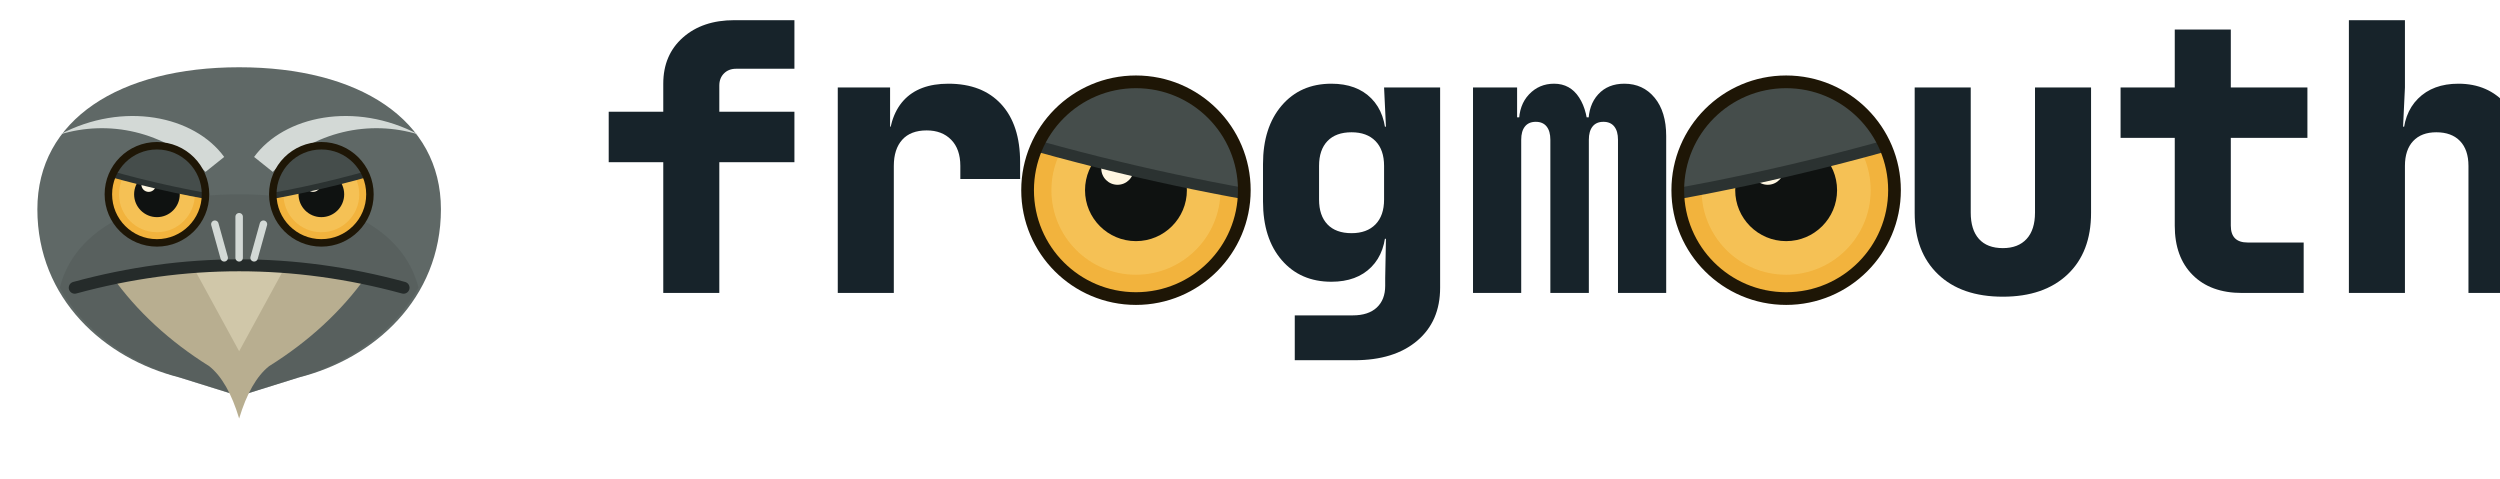
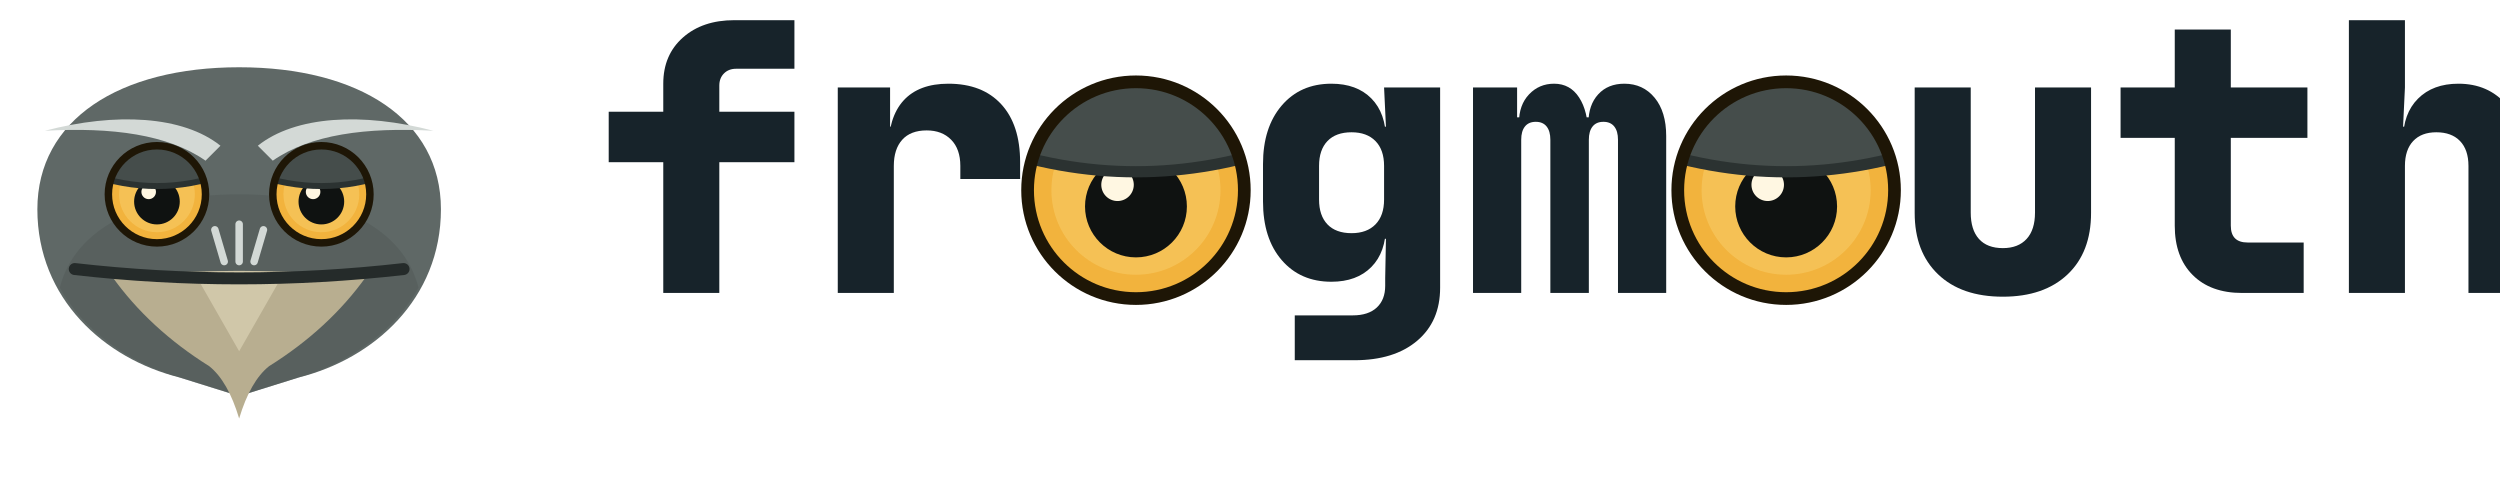
<svg xmlns="http://www.w3.org/2000/svg" viewBox="0 0 669.04 128" width="669.04" height="128" role="img" aria-label="frogmouth">
  <style>.lid{transform-box:fill-box;animation:blink 7s infinite}@keyframes blink{0%,93%,100%{transform:none}95%{transform:translateY(38%)}}@media (prefers-reduced-motion:reduce){.lid{animation:none}}</style>
  <g transform="translate(0 0) scale(1)">
    <path fill="#5F6866" d="M10 56C10 32 32 18 64 18C96 18 118 32 118 56C118 80 100 96 80 101L64 106L48 101C28 96 10 80 10 56Z" />
    <path fill="#4F5755" opacity="0.45" d="M16 77C20 61 38 52 64 52C90 52 108 61 112 77C106 88 94 97 80 101L64 106L48 101C34 97 22 88 16 77Z" />
-     <path fill="#D3D9D6" d="M60 42C52 31 33 27 16 36C29 32 44 35 55 46Z" />
-     <path fill="#D3D9D6" d="M68 42C76 31 95 27 112 36C99 32 84 35 73 46Z" />
+     <path fill="#D3D9D6" d="M59 39C49 31 31 30 12 35C30 34 45 36 55 43Z" />
+     <path fill="#D3D9D6" d="M69 39C79 31 97 30 116 35C98 34 83 36 73 43Z" />
    <g transform="translate(42 52)">
-       <clipPath id="e19">
+       <clipPath id="e27">
        <circle r="12.5" />
      </clipPath>
      <circle r="13" fill="#F2B33D" />
      <circle r="10.14" fill="#F7C860" opacity=".7" />
-       <g clip-path="url(#e19)">
-         <circle r="6.11" fill="#0F1211" />
-         <circle cx="-2.21" cy="-2.6" r="1.95" fill="#FFF7E2" />
+       <g clip-path="url(#e27)">
+         <circle cy="1.95" r="6.11" fill="#0F1211" />
+         <circle cx="-2.21" cy="-0.65" r="1.95" fill="#FFF7E2" />
        <g class="lid">
-           <path fill="#454D4B" d="M-18.2 -39H18.2V1.3Q0 -1.63 -18.2 -7.15Z" />
-           <path fill="none" stroke="#2B3231" stroke-width="1.6" stroke-linecap="round" d="M-18.2 -7.15Q0 -1.63 18.2 1.3" />
+           <path fill="#454D4B" d="M-18.2 -39H18.2V-5.46Q0 1.04 -18.2 -5.46Z" />
+           <path fill="none" stroke="#2B3231" stroke-width="1.6" stroke-linecap="round" d="M-18.2 -5.46Q0 1.04 18.2 -5.46" />
        </g>
      </g>
      <circle r="13" fill="none" stroke="#1E1606" stroke-width="2" />
    </g>
    <g transform="translate(86 52)">
-       <clipPath id="e20">
+       <clipPath id="e28">
        <circle r="12.5" />
      </clipPath>
      <circle r="13" fill="#F2B33D" />
      <circle r="10.14" fill="#F7C860" opacity=".7" />
-       <g clip-path="url(#e20)">
-         <circle r="6.11" fill="#0F1211" />
-         <circle cx="-2.21" cy="-2.6" r="1.95" fill="#FFF7E2" />
+       <g clip-path="url(#e28)">
+         <circle cy="1.95" r="6.11" fill="#0F1211" />
+         <circle cx="-2.21" cy="-0.65" r="1.95" fill="#FFF7E2" />
        <g class="lid">
-           <path fill="#454D4B" d="M-18.2 -39H18.2V-7.15Q0 -1.63 -18.2 1.3Z" />
-           <path fill="none" stroke="#2B3231" stroke-width="1.6" stroke-linecap="round" d="M-18.2 1.3Q0 -1.63 18.2 -7.15" />
+           <path fill="#454D4B" d="M-18.2 -39H18.2V-5.46Q0 1.04 -18.2 -5.46Z" />
+           <path fill="none" stroke="#2B3231" stroke-width="1.6" stroke-linecap="round" d="M-18.2 -5.46Q0 1.04 18.2 -5.46" />
        </g>
      </g>
      <circle r="13" fill="none" stroke="#1E1606" stroke-width="2" />
    </g>
-     <path fill="#B8AE90" d="M30 74Q64 68 98 74Q88 88 72 98Q67 102 64 112Q61 102 56 98Q40 88 30 74Z" />
-     <path fill="#D0C7A9" d="M52 72Q64 70 76 72L64 94Z" />
-     <path fill="none" stroke="#252B2A" stroke-width="3.2" stroke-linecap="round" d="M20 77Q42 71 64 71Q86 71 108 77" />
-     <path fill="none" stroke="#D3D9D6" stroke-width="2" stroke-linecap="round" d="M64 69V58M60 69L57.5 60M68 69L70.5 60" />
+     <path fill="#B8AE90" d="M30 74Q64 71 98 74Q88 88 72 98Q67 102 64 112Q61 102 56 98Q40 88 30 74Z" />
+     <path fill="#D0C7A9" d="M52 73Q64 72 76 73L64 94Z" />
+     <path fill="none" stroke="#252B2A" stroke-width="3.2" stroke-linecap="round" d="M20 72Q42 74.5 64 74.5Q86 74.5 108 72" />
+     <path fill="none" stroke="#D3D9D6" stroke-width="2" stroke-linecap="round" d="M64 70V60M60 70L57.5 61.5M68 70L70.5 61.5" />
  </g>
  <g transform="translate(158 78.4) scale(0.1)">
    <g fill="#17232A">
      <path transform="translate(0 0) scale(1 -1)" d="M195 0V350H49V485H195V560Q195 637 247.5 683.5Q300 730 385 730H546V600H390Q370 600 357.5 587.5Q345 575 345 555V485H546V350H345V0Z" />
      <path transform="translate(580 0) scale(1 -1)" d="M82 0V550H222V445H260L217 381Q217 470 258.0 515.0Q299 560 378 560Q469 560 519.5 505.0Q570 450 570 350V305H410V340Q410 385 385.5 410.0Q361 435 320 435Q277 435 254.5 410.0Q232 385 232 340V0Z" />
      <path transform="translate(1740 0) scale(1 -1)" d="M145 -180V-60H300Q342 -60 364.5 -39.0Q387 -18 387 19V40L389 145H354L389 180Q389 109 350.0 69.5Q311 30 243 30Q160 30 110.0 88.0Q60 146 60 245V345Q60 443 110.0 501.5Q160 560 243 560Q311 560 350.0 520.5Q389 481 389 410L354 445H389L384 550H534V14Q534 -76 472.5 -128.0Q411 -180 305 -180ZM297 160Q338 160 361.0 183.5Q384 207 384 250V340Q384 383 361.0 406.5Q338 430 297 430Q255 430 232.5 406.5Q210 383 210 340V250Q210 207 232.5 183.5Q255 160 297 160Z" />
      <path transform="translate(2320 0) scale(1 -1)" d="M42 0V550H160V470H184L165 456Q165 503 192.0 531.5Q219 560 259 560Q302 560 326.0 523.0Q350 486 350 425L332 470H360L351 456Q351 503 377.0 531.5Q403 560 447 560Q497 560 528.0 522.5Q559 485 559 420V0H430V410Q430 433 420.0 445.5Q410 458 391 458Q372 458 362.0 445.5Q352 433 352 410V0H249V410Q249 433 239.0 445.5Q229 458 210 458Q191 458 181.0 445.5Q171 433 171 410V0Z" />
      <path transform="translate(3480 0) scale(1 -1)" d="M300 -10Q189 -10 126.5 50.0Q64 110 64 214V550H214V215Q214 169 236.0 144.5Q258 120 300 120Q341 120 363.5 144.5Q386 169 386 215V550H536V214Q536 109 473.0 49.5Q410 -10 300 -10Z" />
      <path transform="translate(4060 0) scale(1 -1)" d="M360 0Q276 0 228.0 48.0Q180 96 180 180V415H35V550H180V705H330V550H535V415H330V180Q330 135 375 135H525V0Z" />
      <path transform="translate(4640 0) scale(1 -1)" d="M66 0V730H216V550L211 445H255L211 410Q211 480 251.0 520.0Q291 560 359 560Q439 560 487.5 504.0Q536 448 536 355V0H386V340Q386 383 363.5 406.5Q341 430 300 430Q260 430 238.0 406.5Q216 383 216 340V0Z" />
    </g>
    <g transform="translate(1460 -275)">
-       <clipPath id="e17">
+       <clipPath id="e25">
        <circle r="289.5" />
      </clipPath>
      <circle r="290" fill="#F2B33D" />
      <circle r="226.2" fill="#F7C860" opacity=".7" />
-       <g clip-path="url(#e17)">
-         <circle r="136.3" fill="#0F1211" />
-         <circle cx="-49.3" cy="-58" r="43.5" fill="#FFF7E2" />
+       <g clip-path="url(#e25)">
+         <circle cy="43.5" r="136.3" fill="#0F1211" />
+         <circle cx="-49.3" cy="-14.5" r="43.5" fill="#FFF7E2" />
        <g class="lid">
-           <path fill="#454D4B" d="M-406 -870H406V29Q0 -36.25 -406 -159.5Z" />
-           <path fill="none" stroke="#2B3231" stroke-width="30" stroke-linecap="round" d="M-406 -159.5Q0 -36.25 406 29" />
+           <path fill="#454D4B" d="M-406 -870H406V-121.8Q0 23.2 -406 -121.8Z" />
+           <path fill="none" stroke="#2B3231" stroke-width="30" stroke-linecap="round" d="M-406 -121.8Q0 23.2 406 -121.8" />
        </g>
      </g>
      <circle r="290" fill="none" stroke="#1E1606" stroke-width="34" />
    </g>
    <g transform="translate(3200 -275)">
-       <clipPath id="e18">
+       <clipPath id="e26">
        <circle r="289.5" />
      </clipPath>
      <circle r="290" fill="#F2B33D" />
      <circle r="226.2" fill="#F7C860" opacity=".7" />
-       <g clip-path="url(#e18)">
-         <circle r="136.3" fill="#0F1211" />
-         <circle cx="-49.3" cy="-58" r="43.5" fill="#FFF7E2" />
+       <g clip-path="url(#e26)">
+         <circle cy="43.5" r="136.3" fill="#0F1211" />
+         <circle cx="-49.3" cy="-14.5" r="43.5" fill="#FFF7E2" />
        <g class="lid">
-           <path fill="#454D4B" d="M-406 -870H406V-159.5Q0 -36.25 -406 29Z" />
-           <path fill="none" stroke="#2B3231" stroke-width="30" stroke-linecap="round" d="M-406 29Q0 -36.25 406 -159.5" />
+           <path fill="#454D4B" d="M-406 -870H406V-121.8Q0 23.2 -406 -121.8Z" />
+           <path fill="none" stroke="#2B3231" stroke-width="30" stroke-linecap="round" d="M-406 -121.8Q0 23.2 406 -121.8" />
        </g>
      </g>
      <circle r="290" fill="none" stroke="#1E1606" stroke-width="34" />
    </g>
  </g>
</svg>
